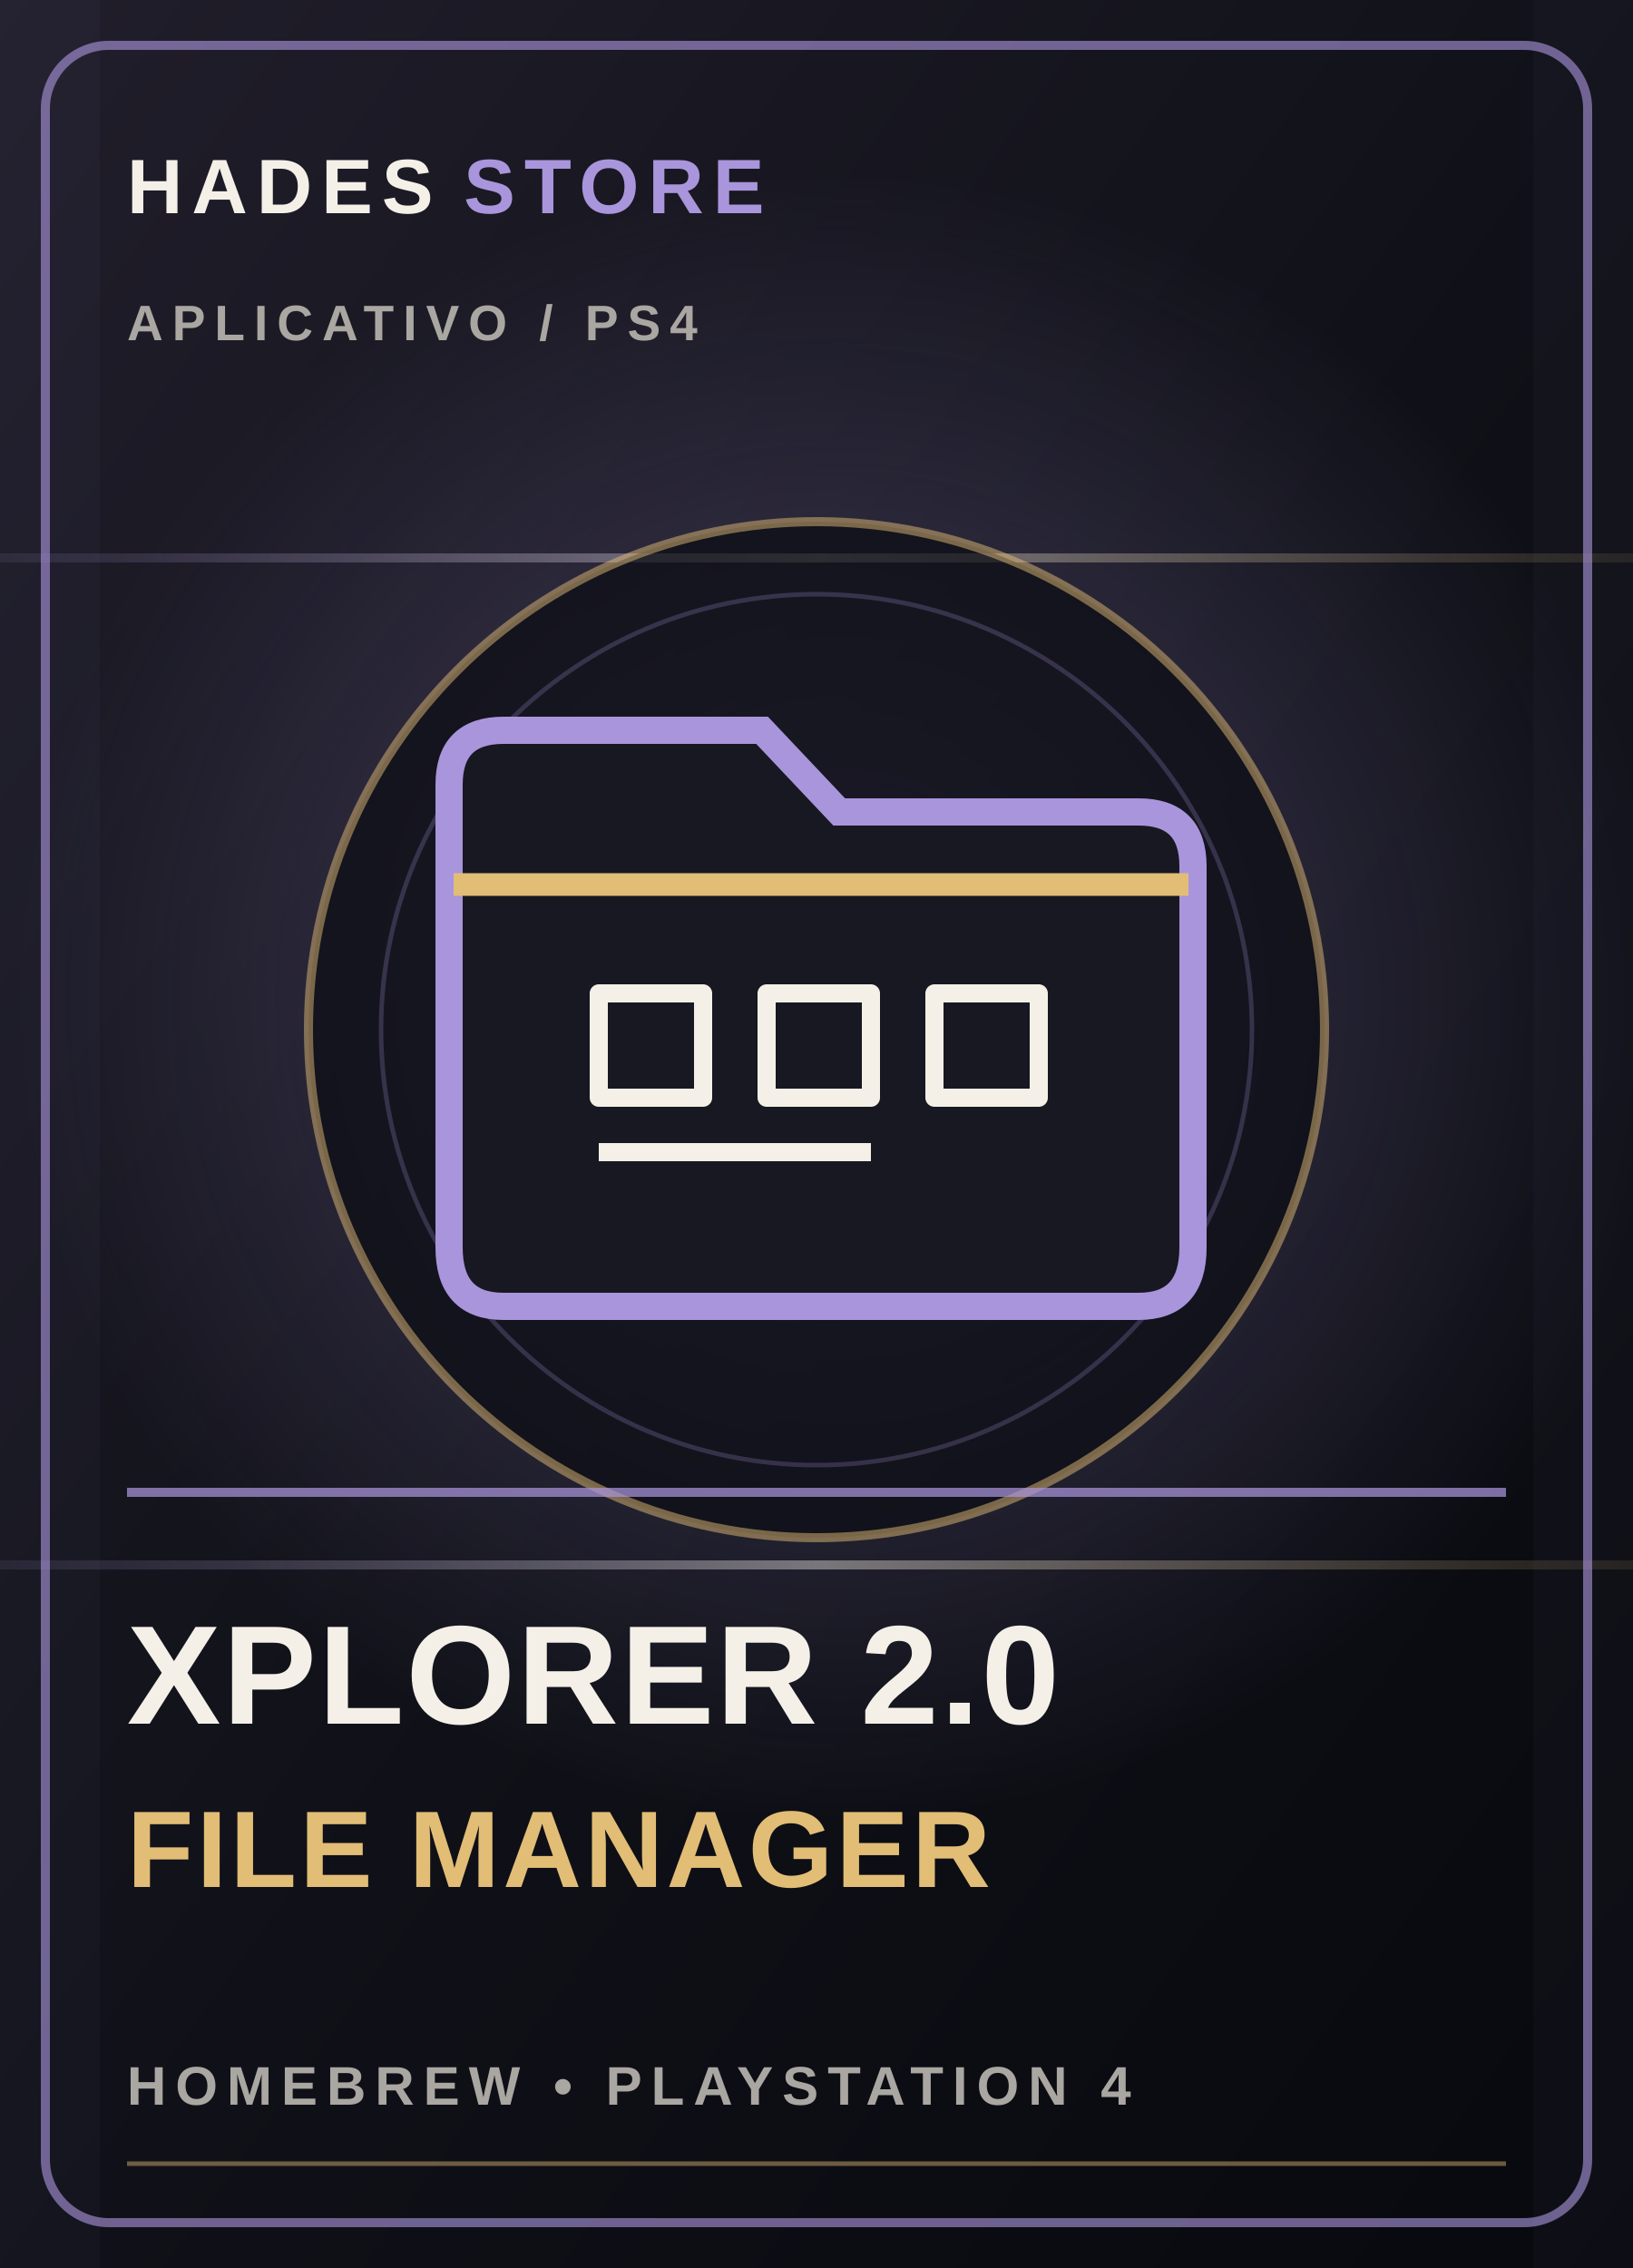
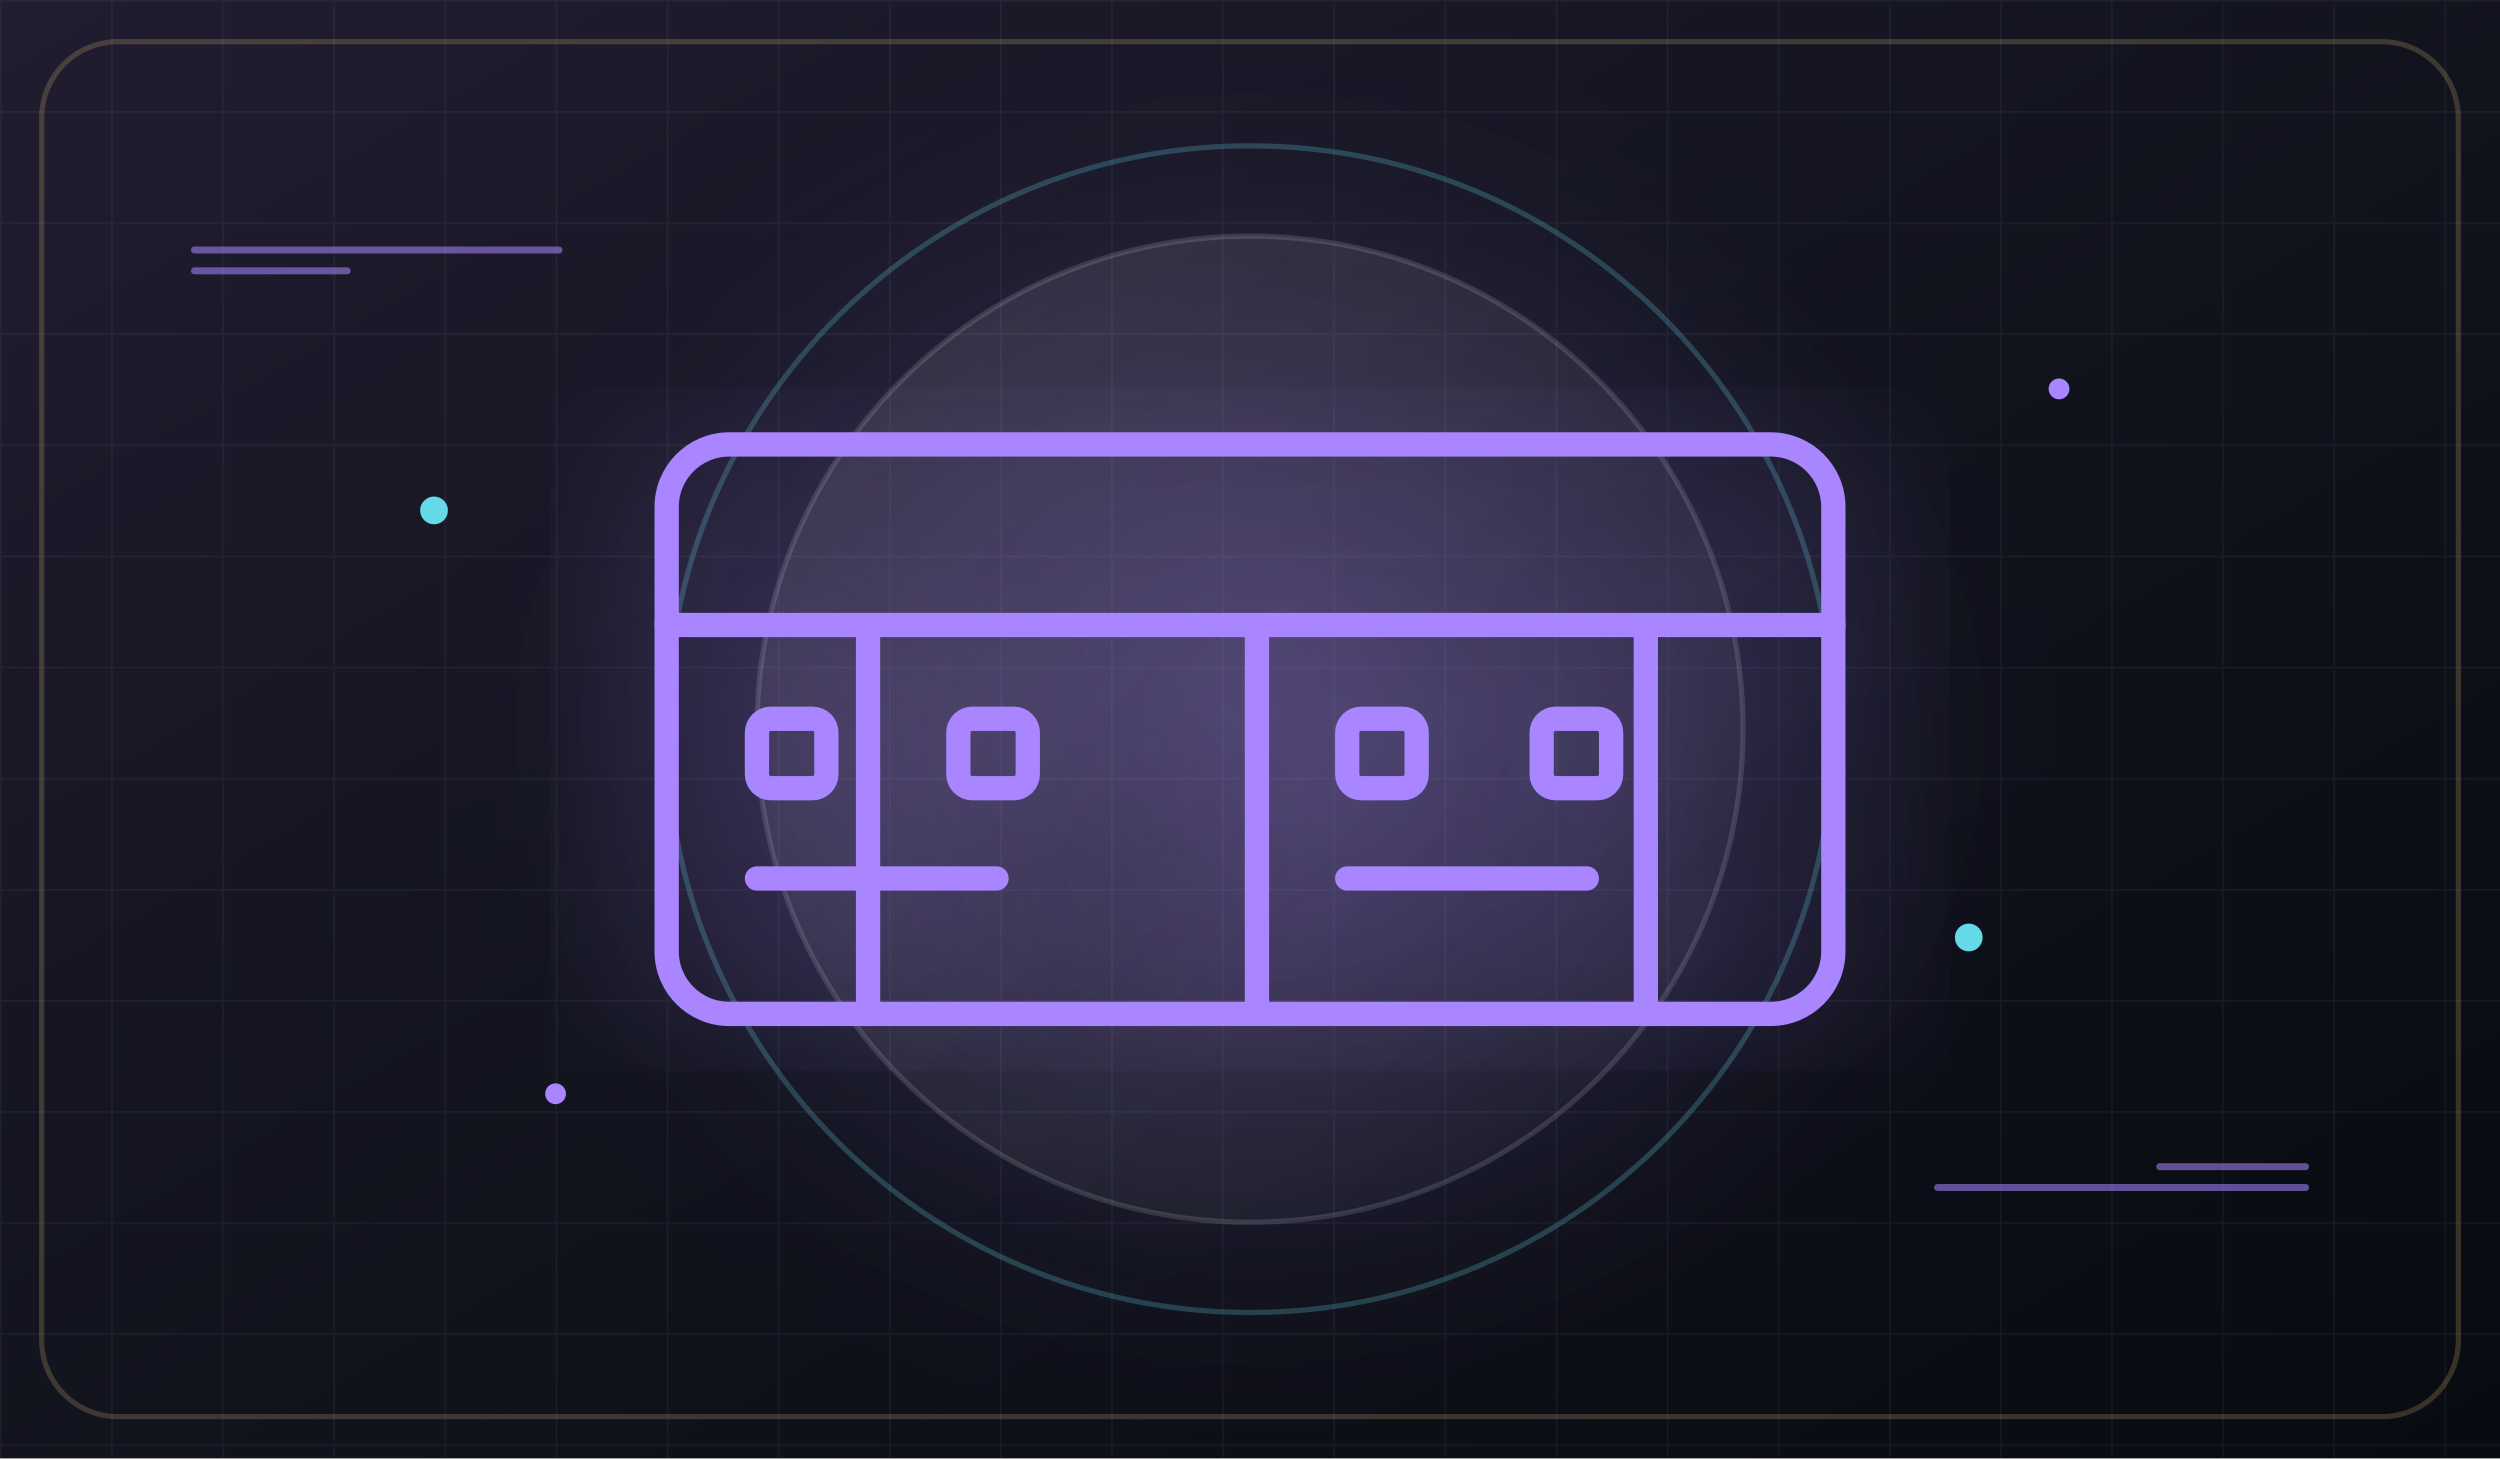
- <svg xmlns="http://www.w3.org/2000/svg" viewBox="0 0 360 500" role="img" aria-labelledby="title desc">
+ <svg xmlns="http://www.w3.org/2000/svg" viewBox="0 0 720 420" role="img" aria-label="Ilustração estilizada HADES Store">
  <defs>
-     <linearGradient id="bg-cover-5" x1="0" y1="0" x2="1" y2="1">
-       <stop stop-color="#211e2b" />
-       <stop offset=".52" stop-color="#101118" />
-       <stop offset="1" stop-color="#08090e" />
+     <linearGradient id="bg" x1="0" y1="0" x2="1" y2="1">
+       <stop stop-color="#211d30" />
+       <stop offset=".52" stop-color="#11131d" />
+       <stop offset="1" stop-color="#090b12" />
    </linearGradient>
-     <radialGradient id="glow-cover-5">
-       <stop stop-color="#a995db" stop-opacity=".34" />
-       <stop offset="1" stop-color="#a995db" stop-opacity="0" />
+     <radialGradient id="glow">
+       <stop stop-color="#a985ff" stop-opacity=".32" />
+       <stop offset="1" stop-color="#a985ff" stop-opacity="0" />
    </radialGradient>
-     <linearGradient id="foil-cover-5" x1="0" y1="0" x2="1" y2="0">
-       <stop stop-color="#a995db" stop-opacity=".1" />
-       <stop offset=".5" stop-color="#f4f0e8" stop-opacity=".42" />
-       <stop offset="1" stop-color="#e2bd76" stop-opacity=".1" />
+     <linearGradient id="glass" x1="0" y1="0" x2="1" y2="1">
+       <stop stop-color="#fff" stop-opacity=".1" />
+       <stop offset="1" stop-color="#fff" stop-opacity=".015" />
    </linearGradient>
+     <pattern id="grid" width="32" height="32" patternUnits="userSpaceOnUse">
+       <path d="M32 0H0v32" fill="none" stroke="#d9d5ec" stroke-opacity=".055" stroke-width="1" />
+     </pattern>
+     <filter id="soft">
+       <feGaussianBlur stdDeviation="24" />
+     </filter>
  </defs>
-   <rect width="360" height="500" fill="url(#bg-cover-5)" />
-   <circle cx="185" cy="220" r="183" fill="url(#glow-cover-5)" />
-   <path d="M0 123h360M0 345h360" stroke="url(#foil-cover-5)" stroke-width="2" />
-   <path d="M0 0h22v500H0zm338 0h22v500h-22z" fill="#a995db" opacity=".035" />
-   <rect x="10" y="10" width="340" height="480" rx="14" fill="none" stroke="#a995db" stroke-opacity=".62" stroke-width="2" />
-   <text x="28" y="47" fill="#f4f0e8" font-family="Arial,sans-serif" font-size="17" font-weight="800" letter-spacing="2">HADES <tspan fill="#a995db">STORE</tspan>
-   </text>
-   <text x="28" y="75" fill="#aaa6a1" font-family="Arial,sans-serif" font-size="11" font-weight="700" letter-spacing="2">APLICATIVO  /  PS4</text>
-   <circle cx="180" cy="227" r="112" fill="#0c0d14" fill-opacity=".72" stroke="#e2bd76" stroke-opacity=".5" stroke-width="2" />
-   <circle cx="180" cy="227" r="96" fill="none" stroke="#a995db" stroke-opacity=".24" stroke-width="1" />
-   <g color="#a995db">
-     <path d="M99 173q0-12 12-12h57l17 18h66q12 0 12 12v84q0 13-12 13H111q-12 0-12-13z" fill="#171821" stroke="currentColor" stroke-width="6" />
-     <path d="M100 195h162" stroke="#e2bd76" stroke-width="5" />
-     <path d="M132 219h23v23h-23zm37 0h23v23h-23zm37 0h23v23h-23zM132 254h60" fill="none" stroke="#f4f0e8" stroke-width="4" stroke-linejoin="round" />
+   <rect width="720" height="420" fill="url(#bg)" />
+   <rect width="720" height="420" fill="url(#grid)" />
+   <ellipse cx="360" cy="210" rx="205" ry="175" fill="url(#glow)" filter="url(#soft)" />
+   <circle cx="360" cy="210" r="168" fill="none" stroke="#64d9e8" stroke-opacity=".24" stroke-width="1.5" />
+   <circle cx="360" cy="210" r="142" fill="url(#glass)" stroke="#fff" stroke-opacity=".13" stroke-width="1.5" />
+   <path d="M56 72h105M56 78h44M558 342h106M622 336h42" stroke="#a985ff" stroke-opacity=".55" stroke-width="2" stroke-linecap="round" />
+   <g fill="none" stroke="#a985ff" stroke-width="12" stroke-linecap="round" stroke-linejoin="round" filter="url(#soft)" opacity=".25">
+     <rect x="192" y="128" width="336" height="164" rx="18" />
+     <path d="M192 180h336M250 180v112m112-112v112m112-112v112" />
+     <rect x="218" y="207" width="20" height="20" rx="4" />
+     <rect x="276" y="207" width="20" height="20" rx="4" />
+     <rect x="388" y="207" width="20" height="20" rx="4" />
+     <rect x="444" y="207" width="20" height="20" rx="4" />
+     <path d="M218 253h69m101 0h69" />
  </g>
-   <path d="M28 329h304" stroke="#a995db" stroke-opacity=".72" stroke-width="2" />
-   <text x="28" y="380" fill="#f4f0e8" font-family="Arial,sans-serif" font-size="31" font-weight="900" letter-spacing=".4">XPLORER 2.0</text>
-   <text x="28" y="416" fill="#e2bd76" font-family="Arial,sans-serif" font-size="24" font-weight="800" letter-spacing=".7">FILE MANAGER</text>
-   <text x="28" y="464" fill="#aaa6a1" font-family="Arial,sans-serif" font-size="12" font-weight="700" letter-spacing="2">HOMEBREW  •  PLAYSTATION 4</text>
-   <path d="M28 477h304" stroke="#e2bd76" stroke-opacity=".45" />
+   <g fill="none" stroke="#a985ff" stroke-width="7" stroke-linecap="round" stroke-linejoin="round">
+     <rect x="192" y="128" width="336" height="164" rx="18" />
+     <path d="M192 180h336M250 180v112m112-112v112m112-112v112" />
+     <rect x="218" y="207" width="20" height="20" rx="4" />
+     <rect x="276" y="207" width="20" height="20" rx="4" />
+     <rect x="388" y="207" width="20" height="20" rx="4" />
+     <rect x="444" y="207" width="20" height="20" rx="4" />
+     <path d="M218 253h69m101 0h69" />
+   </g>
+   <circle cx="125" cy="147" r="4" fill="#64d9e8" />
+   <circle cx="593" cy="112" r="3" fill="#a985ff" />
+   <circle cx="567" cy="270" r="4" fill="#64d9e8" />
+   <circle cx="160" cy="315" r="3" fill="#a985ff" />
+   <rect x="12" y="12" width="696" height="396" rx="22" fill="none" stroke="#e2bd76" stroke-opacity=".22" stroke-width="1.5" />
</svg>
